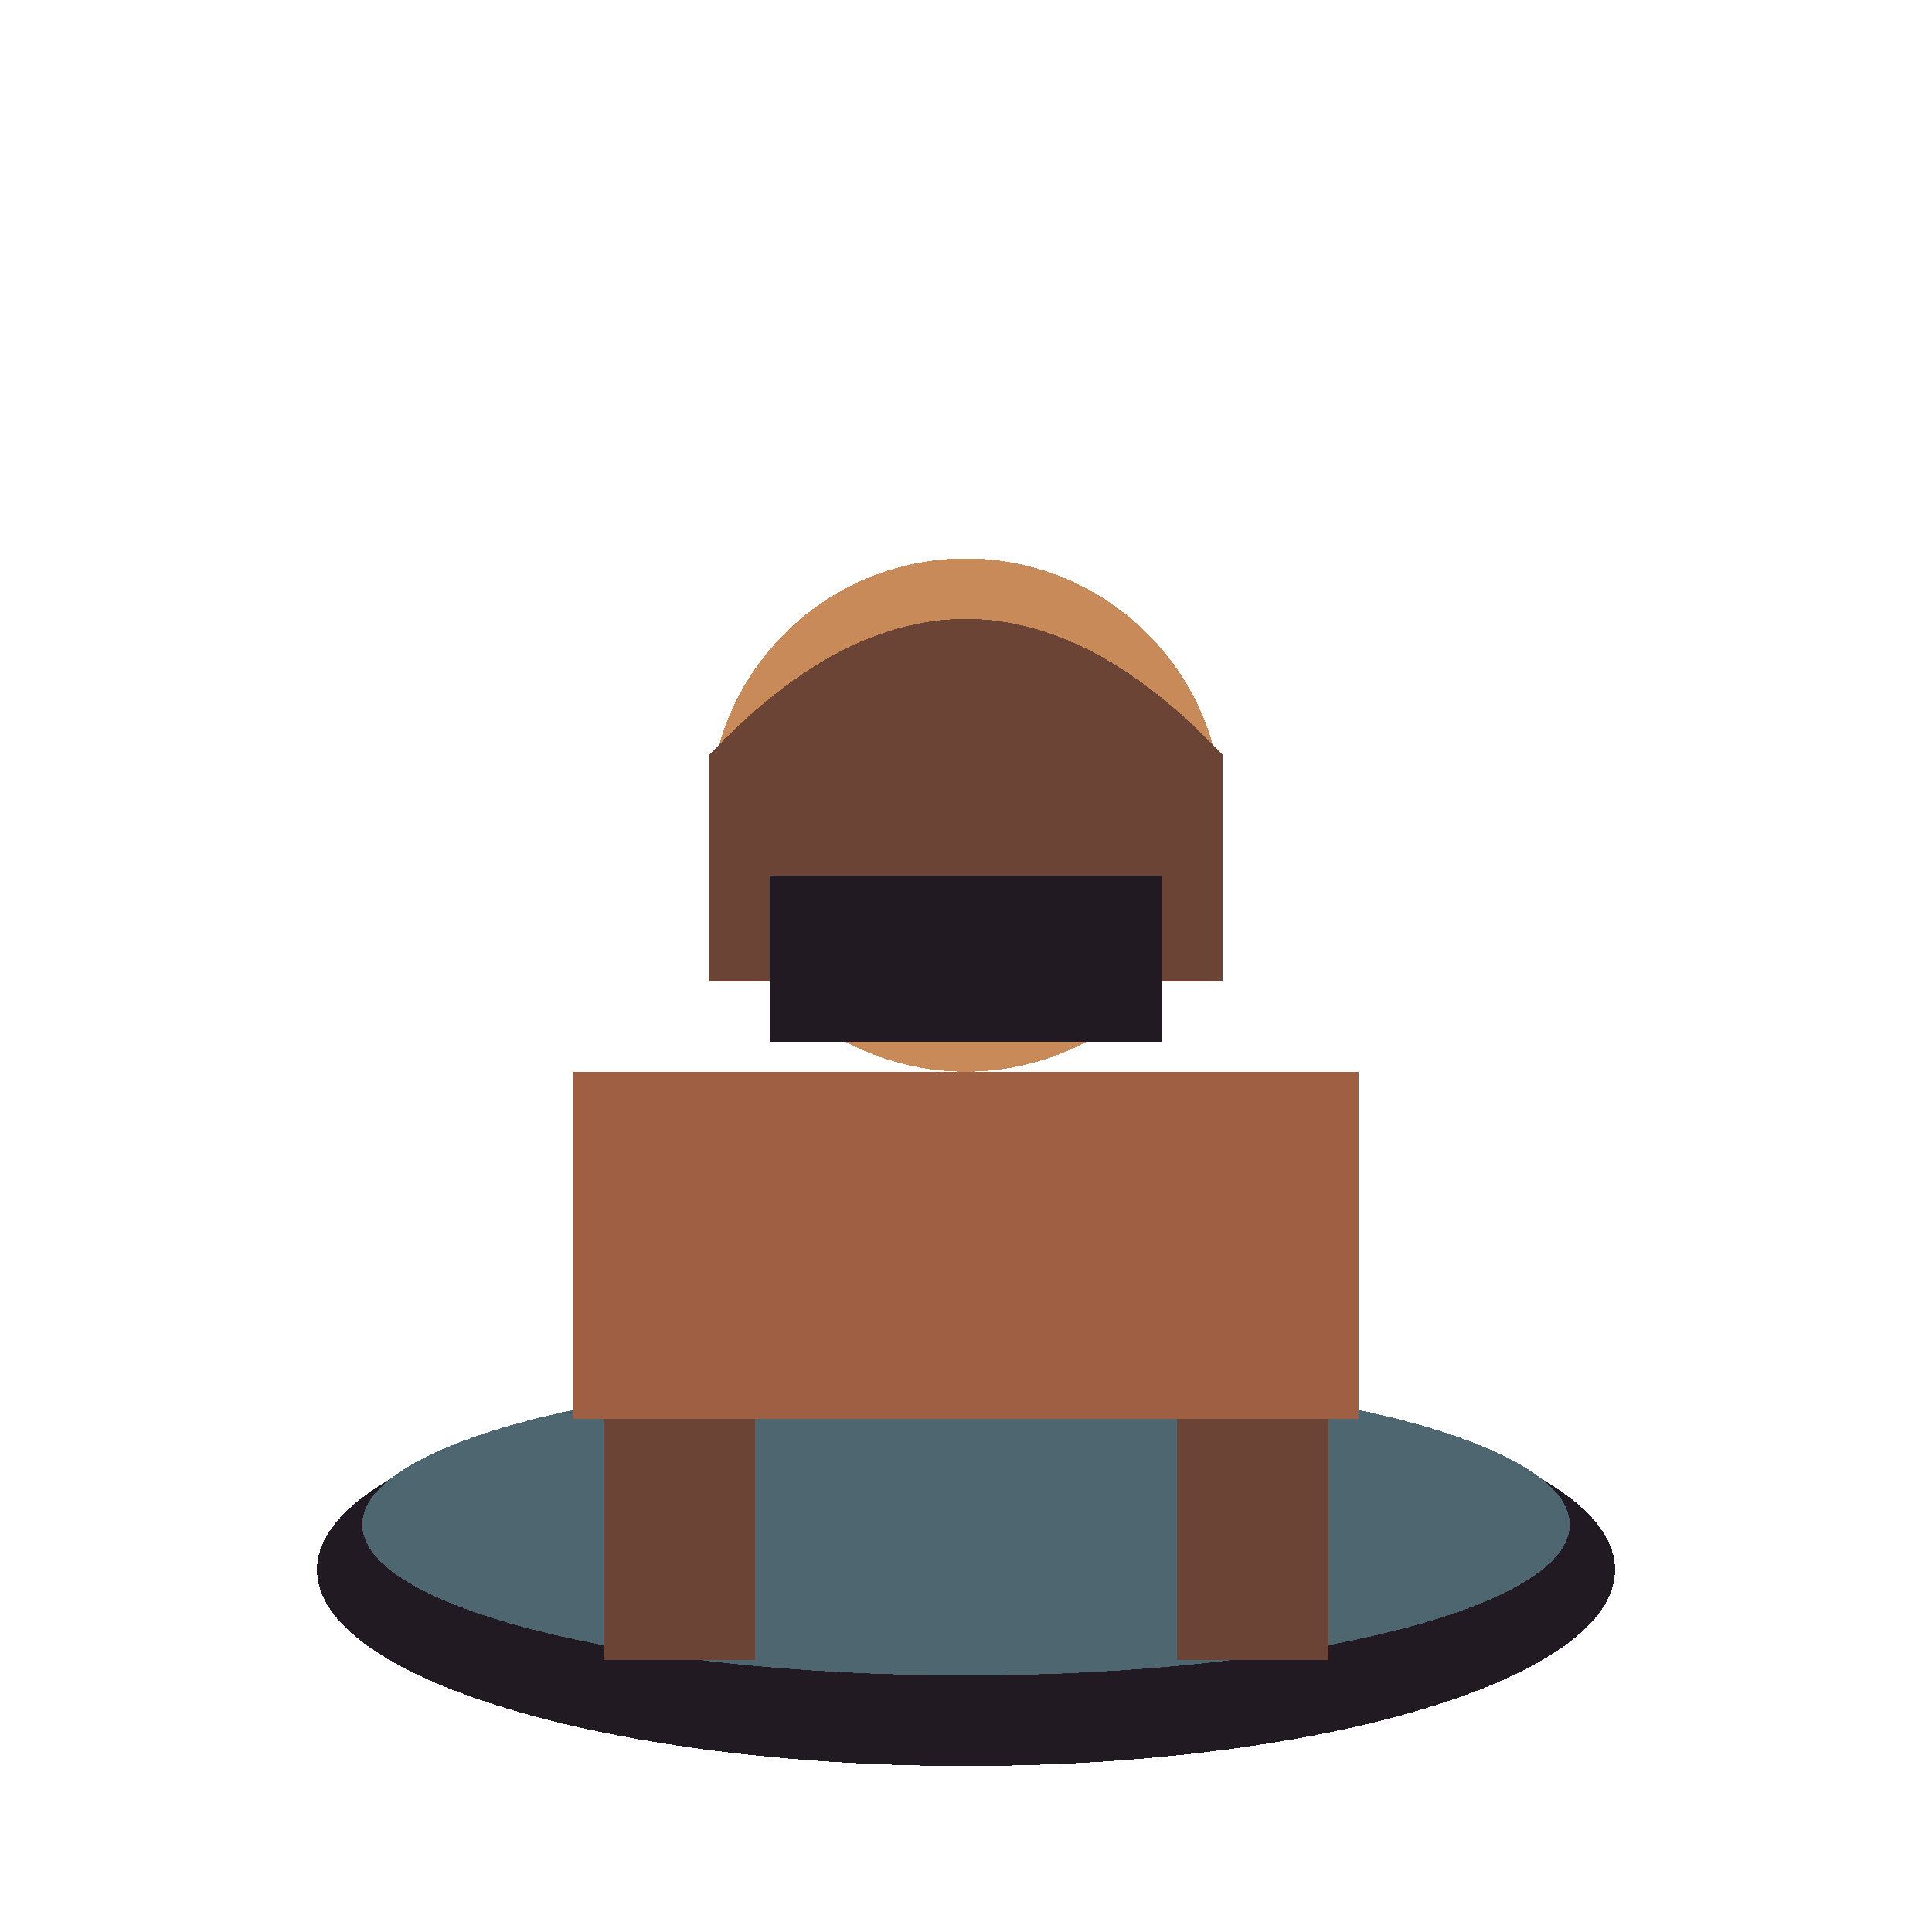
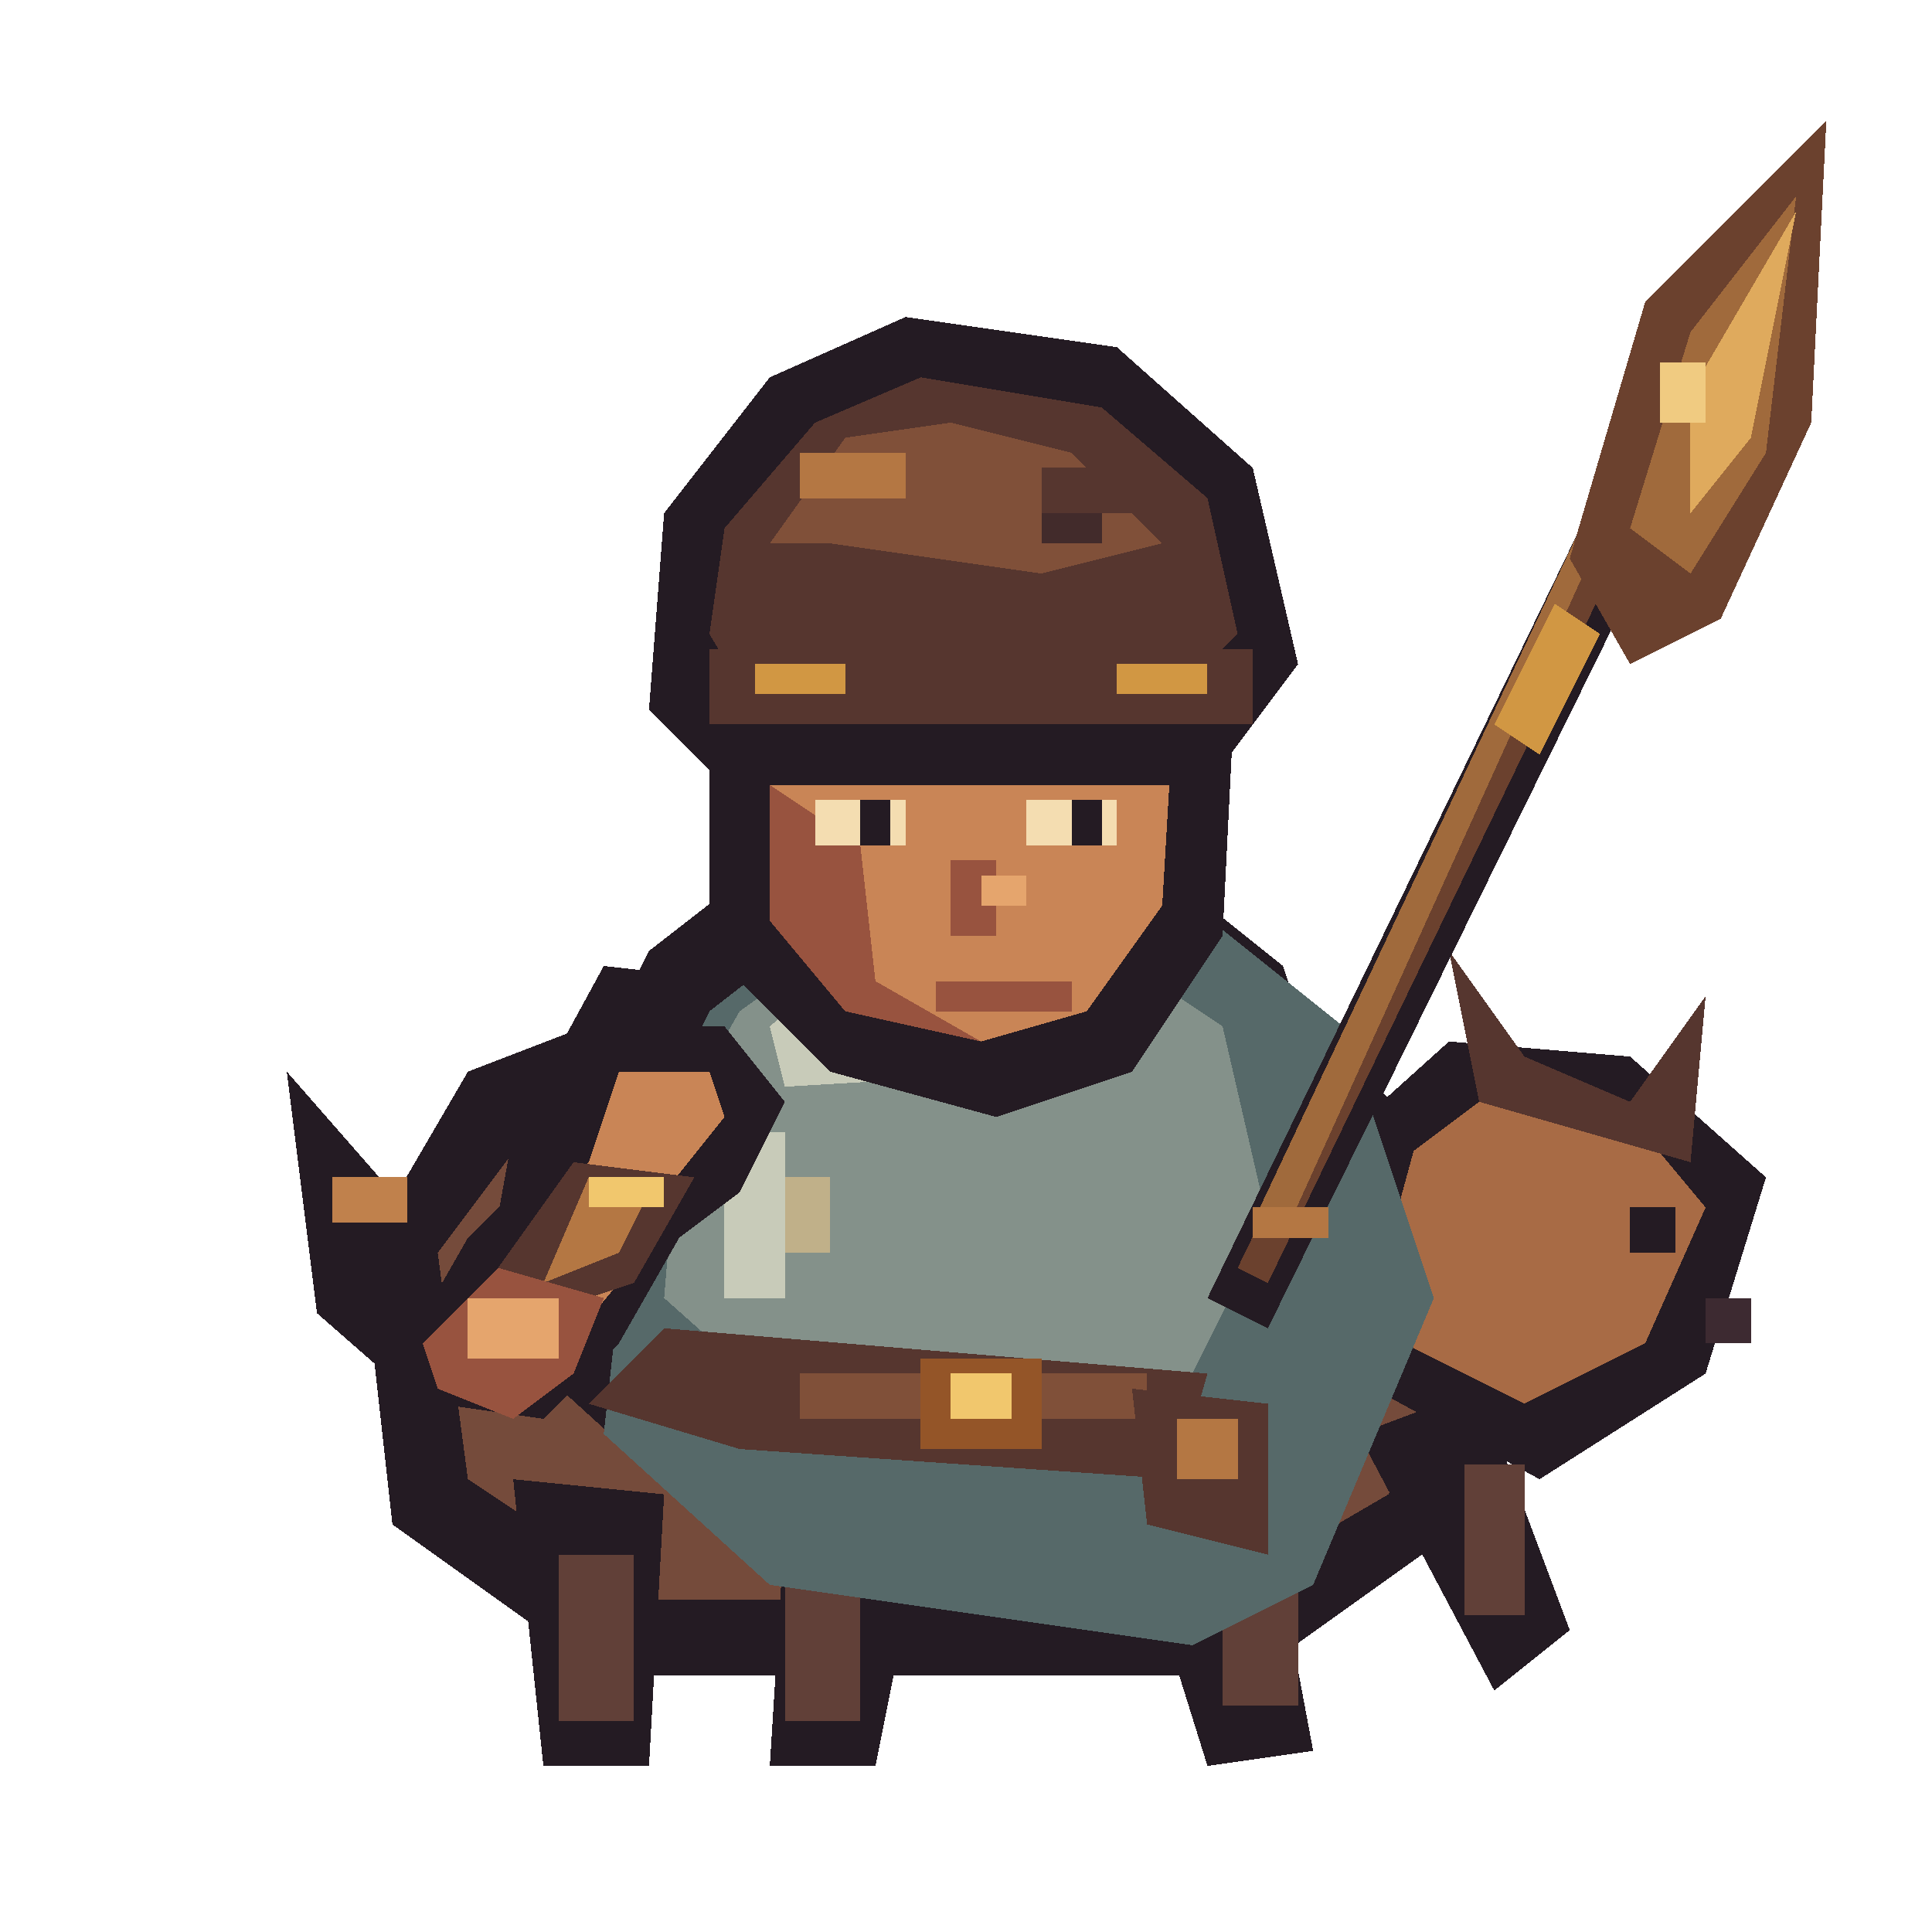
<svg xmlns="http://www.w3.org/2000/svg" width="128" height="128" viewBox="0 0 128 128" shape-rendering="crispEdges">
-   <g>
-     <ellipse cx="64" cy="104" rx="43" ry="13" fill="#211a22" />
-     <ellipse cx="64" cy="101" rx="40" ry="10" fill="#4d6670" />
-     <path d="M40 91h10v19H40zM78 91h10v19H78z" fill="#6b4435" />
-     <path d="M38 71h52v23H38z" fill="#9e5f43" />
-     <circle cx="64" cy="54" r="17" fill="#c98a5a" />
-     <path d="M47 50q17-18 34 0v15H47z" fill="#6b4435" />
-     <path d="M51 58h26v11H51z" fill="#211a22" />
+   <g transform="translate(0 0)">
+     <path d="M24 83L31 71L44 66L75 68L92 74L103 85L97 101L83 111L40 111L26 101Z" fill="#241b23" />
+     <path d="M29 83L35 75L48 70L74 72L89 77L97 86L92 99L80 106L43 106L31 98Z" fill="#754b3b" />
+     <path d="M38 77L49 73L73 74L88 80L91 86L76 83L52 81L37 85Z" fill="#a86b45" />
+     <path d="M86 78L96 69L108 70L117 78L113 91L102 98L91 92Z" fill="#241b23" />
+     <path d="M90 79L98 73L108 74L113 80L109 89L101 93L93 89Z" fill="#a86b45" />
+     <path d="M98 73L96 63L101 70L108 73L113 66L112 77Z" fill="#56362f" />
+     <rect x="108" y="80" width="3" height="3" fill="#241b23" />
+     <rect x="113" y="86" width="3" height="3" fill="#3d2a31" />
+     <path d="M34 98L44 99L43 117L36 117Z" fill="#241b23" />
+     <path d="M52 101L61 102L58 117L51 117Z" fill="#241b23" />
+     <path d="M75 101L84 100L87 116L80 117Z" fill="#241b23" />
+     <path d="M90 95L98 92L104 108L99 112Z" fill="#241b23" />
+     <rect x="37" y="103" width="5" height="11" fill="#614038" />
+     <rect x="52" y="104" width="5" height="10" fill="#614038" />
+     <rect x="81" y="103" width="5" height="10" fill="#614038" />
+     <rect x="97" y="97" width="4" height="10" fill="#614038" />
+     <path d="M26 79L19 71L21 87L29 94Z" fill="#241b23" />
+     <rect x="22" y="78" width="5" height="3" fill="#c0814c" />
+     <path d="M50 72L58 66L70 68L80 74L74 78L61 76Z" fill="#3d5960" />
+     <rect x="56" y="73" width="19" height="3" fill="#d19743" />
+     <rect x="62" y="72" width="6" height="9" fill="#f1c76d" />
+     <path d="M40 64L49 65L53 76L47 86L40 90L32 86L34 75Z" fill="#241b23" />
+     <path d="M41 68L47 68L49 76L44 82L38 85L35 82L38 75Z" fill="#98533f" />
+     <path d="M75 64L84 64L94 75L91 86L83 90L76 82Z" fill="#241b23" />
+     <path d="M78 67L83 68L90 76L88 83L82 84L78 78Z" fill="#c98556" />
+     <rect x="85" y="76" width="6" height="4" fill="#e5a56d" />
+     <path d="M43 63L52 56L75 56L85 64L91 82L83 101L75 105L47 101L36 91L38 73Z" fill="#241b23" />
+     <path d="M47 67L56 60L79 60L89 68L95 86L87 105L79 109L51 105L40 95L42 77Z" fill="#566969" />
+     <path d="M49 67L56 62L72 62L81 68L84 81L77 95L53 94L44 86L45 74Z" fill="#84918a" />
+     <path d="M51 68L57 63L69 63L76 68L69 71L52 72Z" fill="#c8cbb9" />
+     <rect x="48" y="75" width="4" height="11" fill="#c8cbb9" />
+     <rect x="52" y="78" width="3" height="5" fill="#c0b089" />
+     <path d="M44 88L80 91L78 98L49 96L39 93Z" fill="#56362f" />
+     <rect x="53" y="91" width="23" height="3" fill="#805039" />
+     <rect x="61" y="90" width="8" height="6" fill="#945528" />
+     <rect x="63" y="91" width="4" height="3" fill="#f1c76d" />
+     <path d="M75 92L84 93L84 103L76 101Z" fill="#56362f" />
+     <rect x="78" y="94" width="4" height="4" fill="#b47743" />
+     <path d="M40 68L48 68L52 73L49 79L45 82L41 89L36 94L29 93L27 89L31 82L36 77L36 72Z" fill="#241b23" />
+     <path d="M41 71L47 71L48 74L44 79L41 85L36 91L31 90L31 88L35 82L39 77Z" fill="#c98556" />
+     <path d="M38 77L46 78L42 85L36 87L33 84Z" fill="#56362f" />
+     <path d="M39 78L43 79L41 83L36 85Z" fill="#b47743" />
+     <rect x="39" y="78" width="5" height="2" fill="#f1c76d" />
+     <path d="M33 84L40 86L38 91L34 94L29 92L28 89Z" fill="#98533f" />
+     <rect x="31" y="86" width="6" height="4" fill="#e5a56d" />
+     <path d="M47 39L54 33L74 34L82 42L81 62L75 71L66 74L55 71L47 63Z" fill="#241b23" />
+     <path d="M51 41L56 37L72 37L78 43L77 60L72 67L65 69L57 67L51 61Z" fill="#c98556" />
+     <path d="M51 52L57 56L58 65L65 69L56 67L51 61Z" fill="#98533f" />
+     <rect x="55" y="47" width="7" height="4" fill="#f4ddb1" />
+     <rect x="69" y="47" width="7" height="4" fill="#f4ddb1" />
+     <rect x="58" y="48" width="3" height="4" fill="#241b23" />
+     <rect x="71" y="48" width="3" height="4" fill="#241b23" />
+     <rect x="57" y="45" width="8" height="2" fill="#56362f" />
+     <rect x="68" y="45" width="8" height="2" fill="#56362f" />
+     <rect x="63" y="57" width="3" height="5" fill="#98533f" />
+     <rect x="65" y="58" width="3" height="2" fill="#e5a56d" />
+     <rect x="62" y="65" width="9" height="2" fill="#98533f" />
+     <path d="M43 47L44 34L51 25L60 21L74 23L83 31L86 44L80 52L48 52Z" fill="#241b23" />
+     <path d="M47 42L48 35L54 28L61 25L73 27L80 33L82 42L77 47L50 47Z" fill="#56362f" />
+     <path d="M51 36L56 29L63 28L71 30L77 36L69 38L55 36Z" fill="#805039" />
+     <rect x="53" y="30" width="7" height="3" fill="#b47743" />
+     <rect x="69" y="31" width="7" height="3" fill="#56362f" />
+     <rect x="47" y="43" width="36" height="5" fill="#56362f" />
+     <rect x="50" y="44" width="6" height="2" fill="#d19743" />
+     <rect x="74" y="44" width="6" height="2" fill="#d19743" />
+     <path d="MM55 31L55 38L58 40" fill="none" stroke="#e1ad6a" stroke-width="2" stroke-linecap="square" shape-rendering="crispEdges" />
+     <rect x="69" y="34" width="4" height="2" fill="#422b2b" />
+     <rect x="54" y="53" width="6" height="3" fill="#f4ddb1" />
+     <rect x="57" y="53" width="2" height="3" fill="#241b23" />
+     <rect x="68" y="53" width="6" height="3" fill="#f4ddb1" />
+     <rect x="71" y="53" width="2" height="3" fill="#241b23" />
+     <g transform="translate(0 0)">
+       <path d="M80 86L84 88L114 27L110 24Z" fill="#241b23" />
+       <path d="M82 84L84 85L112 27L110 26Z" fill="#6b412e" />
+       <path d="M83 81L85 82L109 29L108 28Z" fill="#a06a3c" />
+       <path d="M99 48L103 40L106 42L102 50Z" fill="#d19743" />
+       <path d="M108 37L112 29L115 31L111 39Z" fill="#f1c76d" />
+       <path d="M104 37L109 20L121 8L120 28L114 41L108 44Z" fill="#6b412e" />
+       <path d="M108 35L112 22L119 13L117 30L112 38Z" fill="#a06a3c" />
+       <path d="M112 26L119 14L116 29L112 34Z" fill="#dfaa5d" />
+       <rect x="110" y="24" width="3" height="4" fill="#f0cb81" />
+       <rect x="83" y="80" width="5" height="2" fill="#b47743" />
+     </g>
  </g>
</svg>
